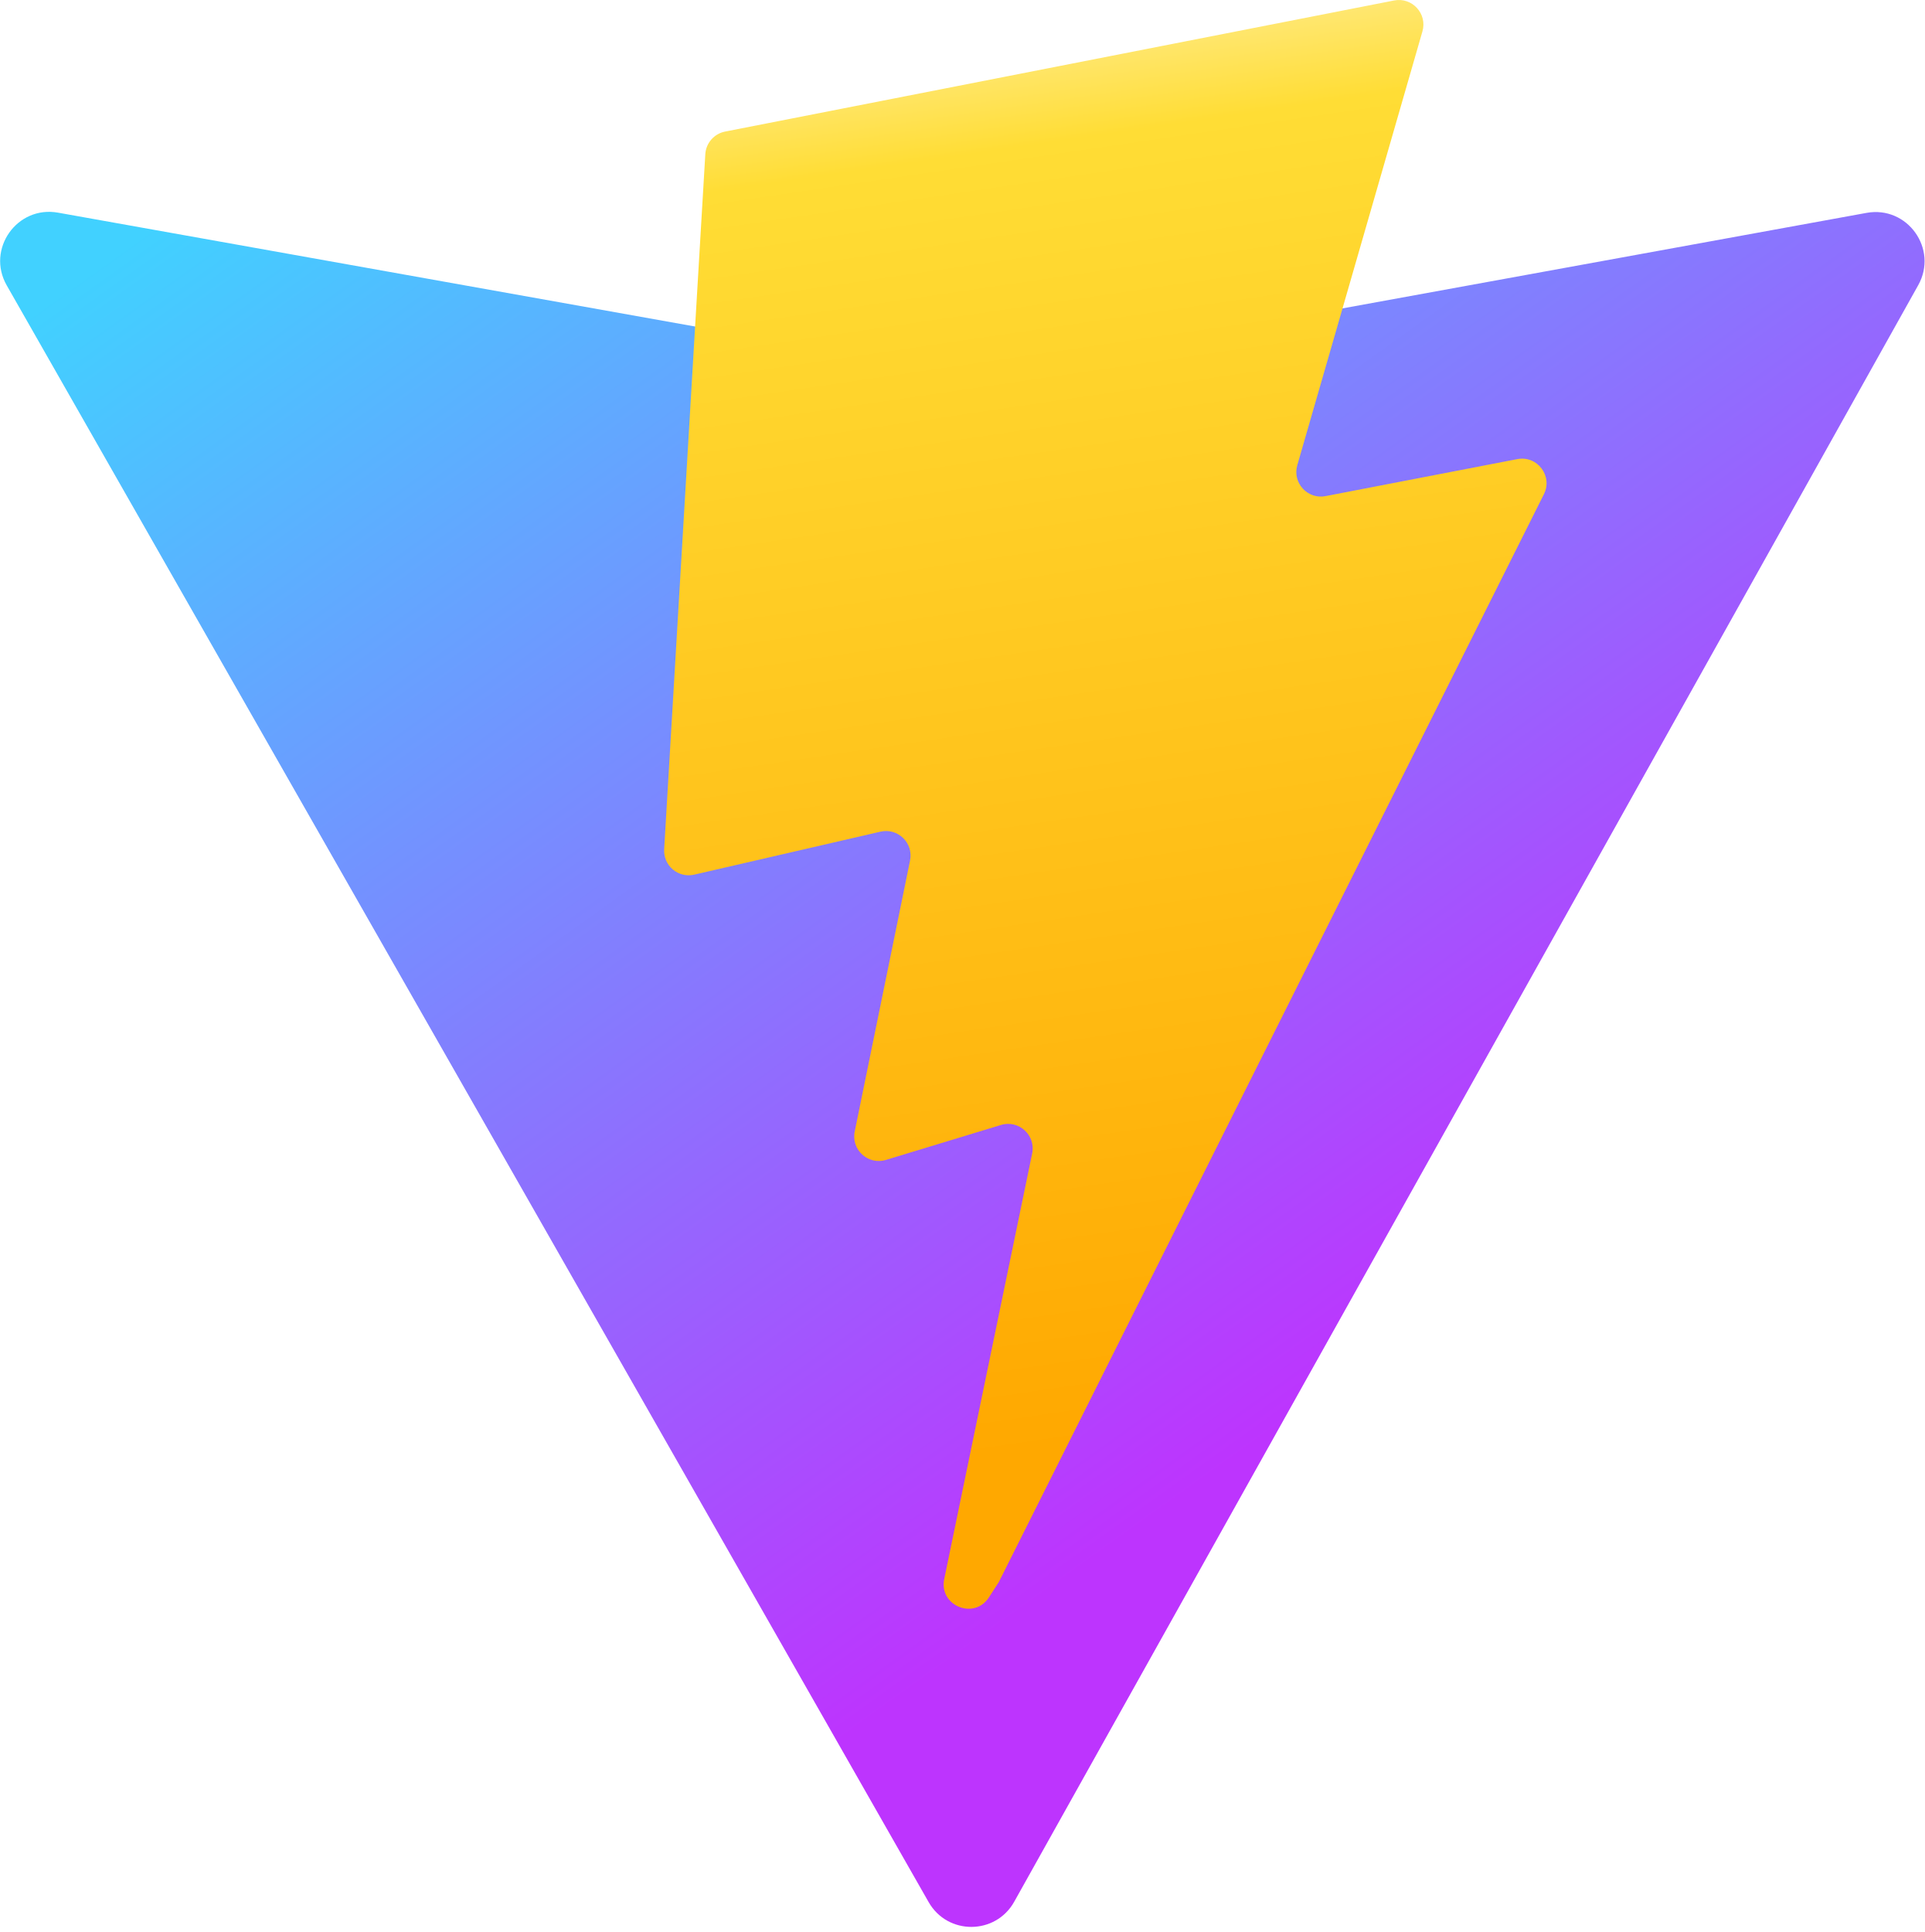
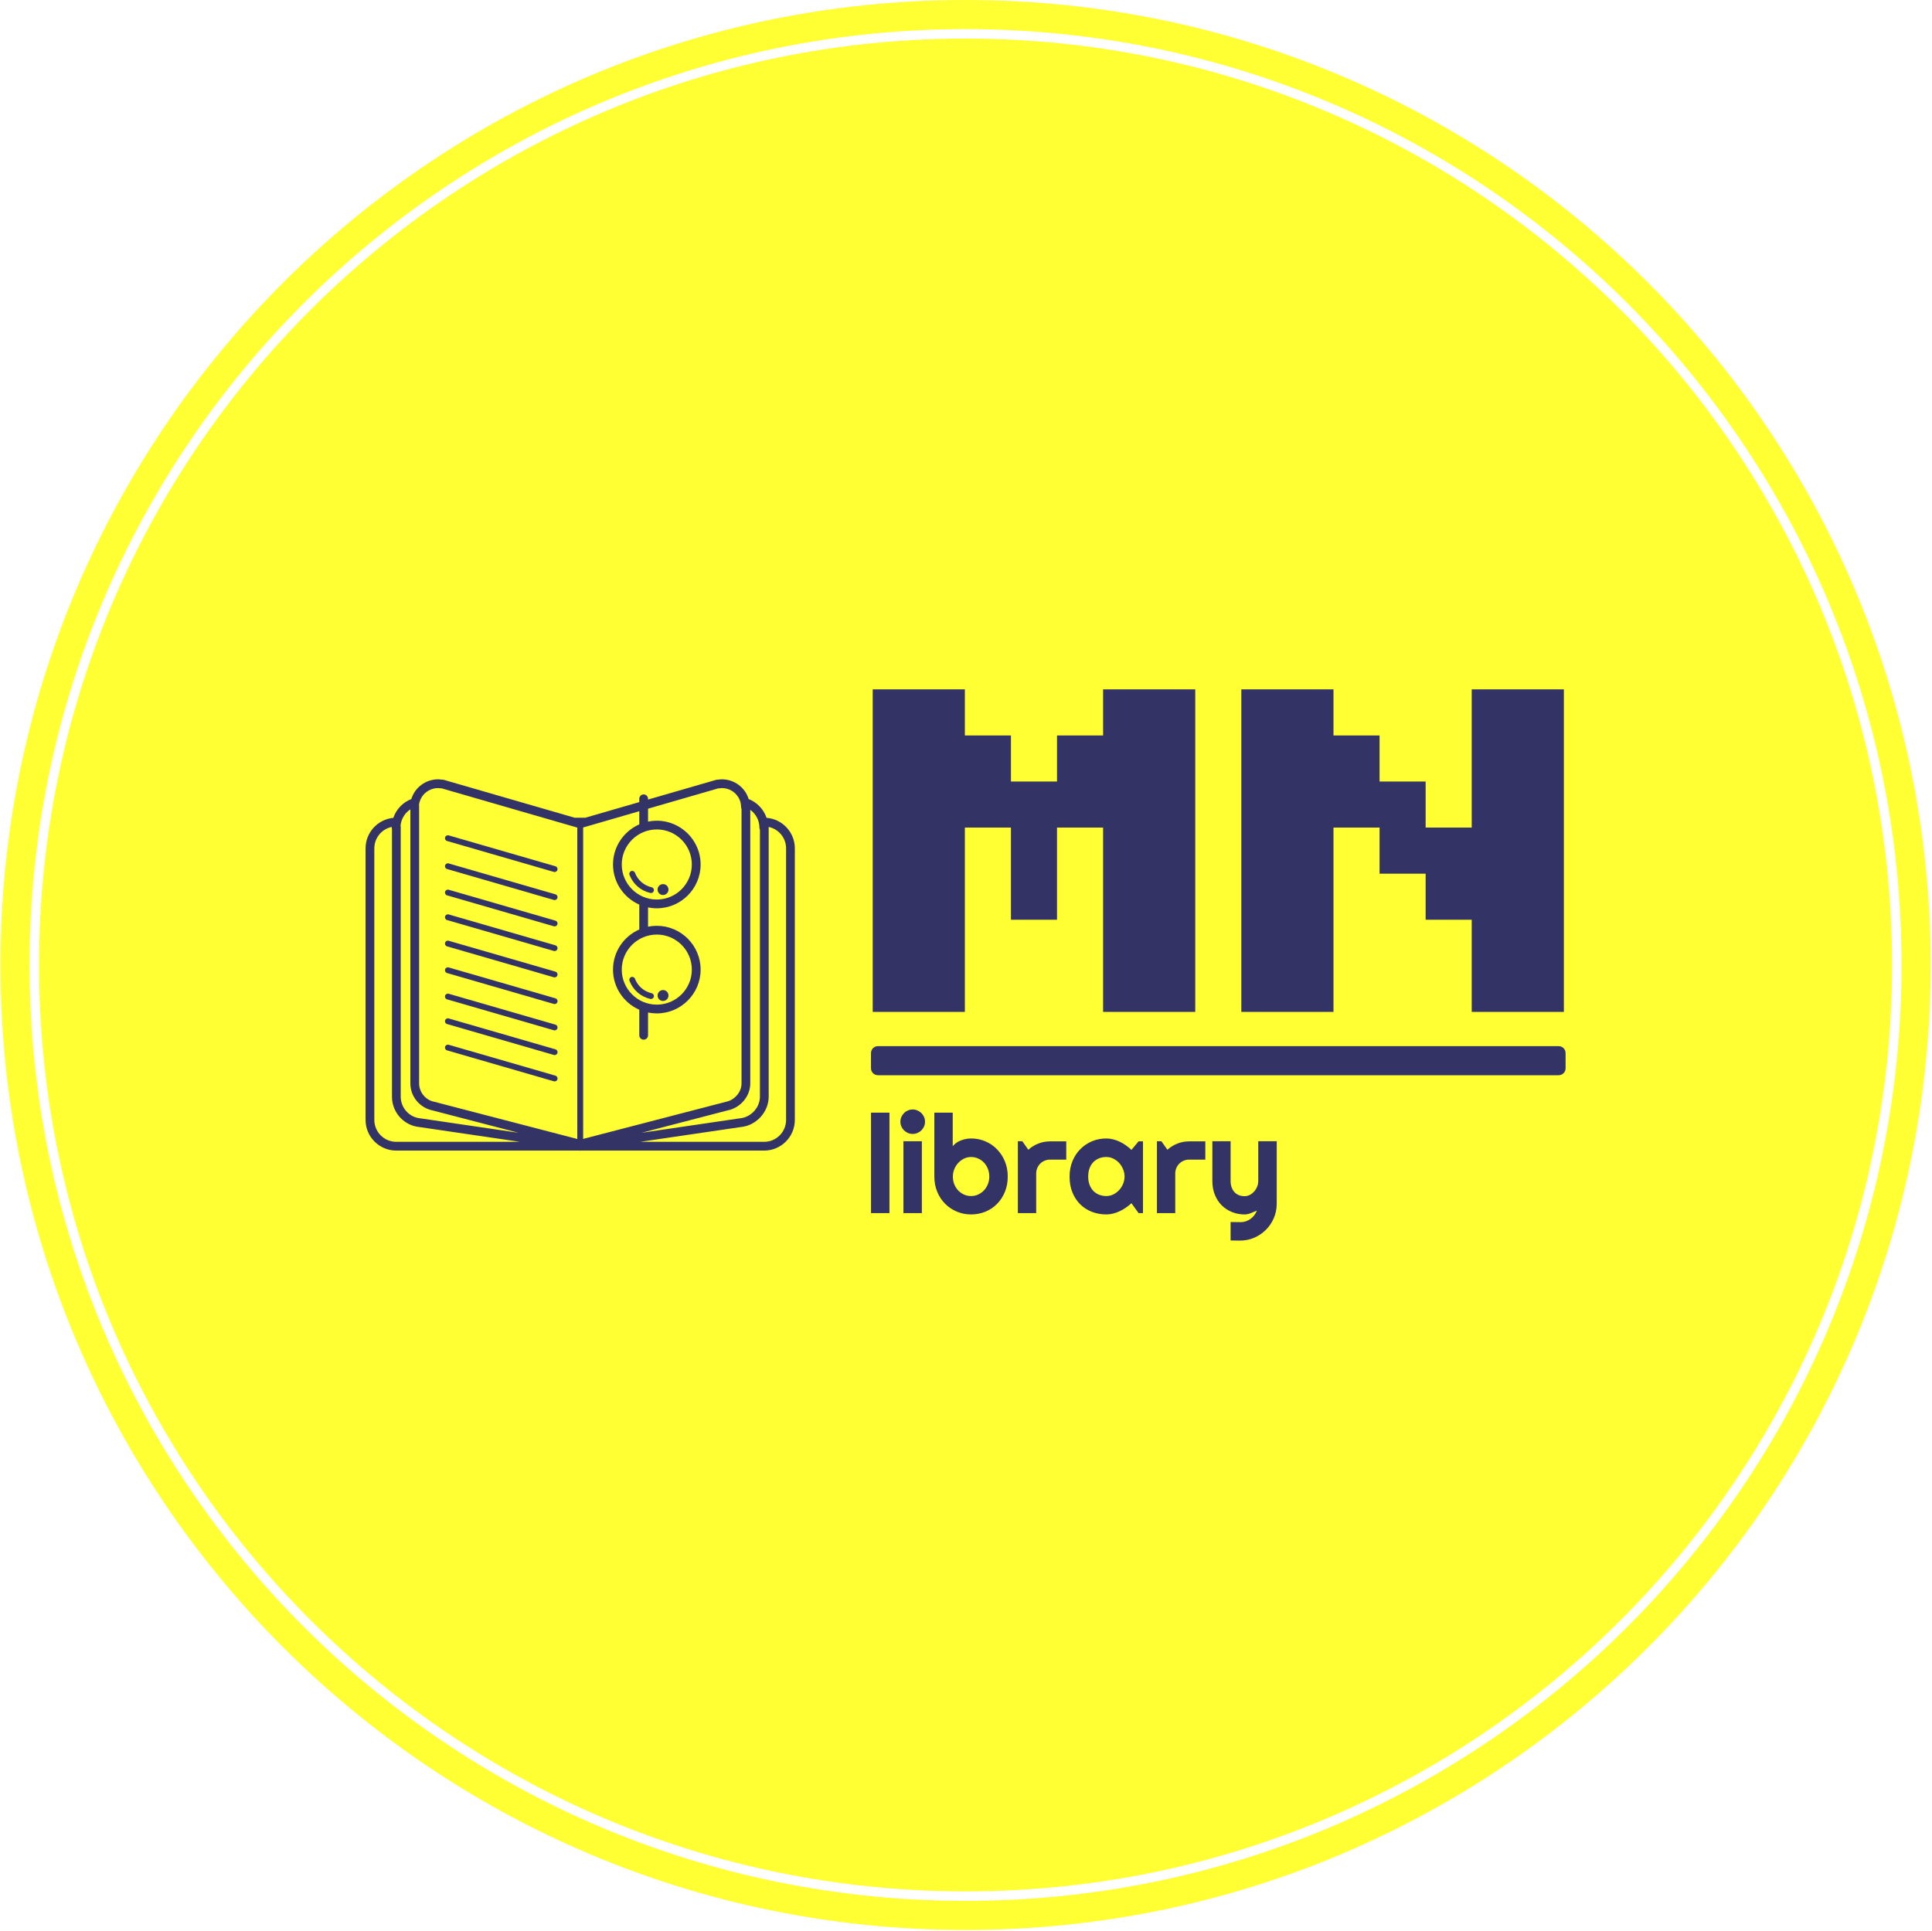
- <svg xmlns="http://www.w3.org/2000/svg" aria-hidden="true" role="img" class="iconify iconify--logos" width="31.88" height="32" preserveAspectRatio="xMidYMid meet" viewBox="0 0 256 257">
-   <defs>
-     <linearGradient id="IconifyId1813088fe1fbc01fb466" x1="-.828%" x2="57.636%" y1="7.652%" y2="78.411%">
-       <stop offset="0%" stop-color="#41D1FF" />
-       <stop offset="100%" stop-color="#BD34FE" />
-     </linearGradient>
-     <linearGradient id="IconifyId1813088fe1fbc01fb467" x1="43.376%" x2="50.316%" y1="2.242%" y2="89.03%">
-       <stop offset="0%" stop-color="#FFEA83" />
-       <stop offset="8.333%" stop-color="#FFDD35" />
-       <stop offset="100%" stop-color="#FFA800" />
-     </linearGradient>
-   </defs>
-   <path fill="url(#IconifyId1813088fe1fbc01fb466)" d="M255.153 37.938L134.897 252.976c-2.483 4.44-8.862 4.466-11.382.048L.875 37.958c-2.746-4.814 1.371-10.646 6.827-9.67l120.385 21.517a6.537 6.537 0 0 0 2.322-.004l117.867-21.483c5.438-.991 9.574 4.796 6.877 9.62Z" />
-   <path fill="url(#IconifyId1813088fe1fbc01fb467)" d="M185.432.063L96.44 17.501a3.268 3.268 0 0 0-2.634 3.014l-5.474 92.456a3.268 3.268 0 0 0 3.997 3.378l24.777-5.718c2.318-.535 4.413 1.507 3.936 3.838l-7.361 36.047c-.495 2.426 1.782 4.5 4.151 3.78l15.304-4.649c2.372-.72 4.652 1.36 4.15 3.788l-11.698 56.621c-.732 3.542 3.979 5.473 5.943 2.437l1.313-2.028l72.516-144.72c1.215-2.423-.88-5.186-3.54-4.672l-25.505 4.922c-2.396.462-4.435-1.77-3.759-4.114l16.646-57.705c.677-2.35-1.37-4.583-3.769-4.113Z" />
+ <svg xmlns="http://www.w3.org/2000/svg" version="1.1" width="2000" height="1999" viewBox="0 0 2000 1999">
+   <g transform="matrix(1,0,0,1,-0.4314869,-0.4312711)">
+     <svg viewBox="0 0 343 343" data-background-color="#333366" preserveAspectRatio="xMidYMid meet" height="1999" width="2000">
+       <g id="tight-bounds" transform="matrix(1,0,0,1,0.074,0.074)">
+         <svg viewBox="0 0 342.852 342.852" height="342.852" width="342.852">
+           <g>
+             <svg />
+           </g>
+           <g>
+             <svg viewBox="0 0 342.852 342.852" height="342.852" width="342.852">
+               <g>
+                 <path d="M0 171.426c0-94.676 76.75-171.426 171.426-171.426 94.676 0 171.426 76.75 171.426 171.426 0 94.676-76.75 171.426-171.426 171.426-94.676 0-171.426-76.75-171.426-171.426zM171.426 337.685c91.822 0 166.259-74.437 166.259-166.259 0-91.822-74.437-166.259-166.259-166.259-91.822 0-166.259 74.437-166.259 166.259 0 91.822 74.437 166.259 166.259 166.259z" data-fill-palette-color="tertiary" fill="#ffff33" stroke="transparent" />
+                 <ellipse rx="164.569" ry="164.569" cx="171.426" cy="171.426" fill="#ffff33" stroke="transparent" stroke-width="0" fill-opacity="1" data-fill-palette-color="tertiary" />
+               </g>
+               <g transform="matrix(1,0,0,1,64.84656,122.4646)">
+                 <svg viewBox="0 0 213.158 97.922" height="97.922" width="213.158">
+                   <g>
+                     <svg viewBox="0 0 370.098 170.019" height="97.922" width="213.158">
+                       <g transform="matrix(1,0,0,1,155.874,0)">
+                         <svg viewBox="0 0 214.224 170.019" height="170.019" width="214.224">
+                           <g id="textblocktransform">
+                             <svg viewBox="0 0 214.224 170.019" height="170.019" width="214.224" id="textblock">
+                               <g>
+                                 <rect width="214.224" height="8.971" x="0" y="110.041" fill="#333366" opacity="1" stroke-width="0" stroke="transparent" fill-opacity="1" class="rect-o-0" data-fill-palette-color="quaternary" rx="1%" id="o-0" data-palette-color="#333366" />
+                               </g>
+                               <g transform="matrix(1,0,0,1,0.5328961,0)">
+                                 <svg viewBox="0 0 213.158 99.474" height="99.474" width="213.158">
+                                   <g transform="matrix(1,0,0,1,0,0)">
+                                     <svg width="213.158" viewBox="0 -50 93.75 43.75" height="99.474" data-palette-color="#333366">
+                                       <path d="M12.5-6.25L0-6.25 0-50 12.5-50 12.5-43.75 18.75-43.75 18.75-37.5 25-37.5 25-43.75 31.25-43.75 31.25-50 43.75-50 43.75-6.25 31.25-6.25 31.25-31.25 25-31.25 25-18.75 18.75-18.75 18.75-31.25 12.5-31.25 12.5-6.25ZM62.5-6.25L50-6.25 50-50 62.5-50 62.5-43.75 68.75-43.75 68.75-37.5 75-37.5 75-31.25 81.25-31.25 81.25-50 93.75-50 93.75-6.25 81.25-6.25 81.25-18.75 75-18.75 75-25 68.75-25 68.75-31.25 62.5-31.25 62.5-6.25Z" opacity="1" transform="matrix(1,0,0,1,0,0)" fill="#333366" class="wordmark-text-0" data-fill-palette-color="quaternary" id="text-0" />
+                                     </svg>
+                                   </g>
+                                 </svg>
+                               </g>
+                               <g transform="matrix(1,0,0,1,0,129.5797)">
+                                 <svg viewBox="0 0 125.145 40.439" height="40.439" width="125.145">
+                                   <g transform="matrix(1,0,0,1,0,0)">
+                                     <svg width="125.145" viewBox="2.54 -37.7 147.62 47.71" height="40.439" data-palette-color="#333366">
+                                       <path d="M9.25-36.55L9.25 0 2.54 0 2.54-36.55 9.25-36.55ZM22.19-33.25L22.19-33.25Q22.19-32.32 21.84-31.52 21.48-30.71 20.87-30.11 20.26-29.52 19.44-29.16 18.63-28.81 17.7-28.81L17.7-28.81Q16.77-28.81 15.95-29.16 15.13-29.52 14.54-30.11 13.94-30.71 13.58-31.52 13.23-32.32 13.23-33.25L13.23-33.25Q13.23-34.16 13.58-34.97 13.94-35.79 14.54-36.39 15.13-36.99 15.95-37.34 16.77-37.7 17.7-37.7L17.7-37.7Q18.63-37.7 19.44-37.34 20.26-36.99 20.87-36.39 21.48-35.79 21.84-34.97 22.19-34.16 22.19-33.25ZM21.04-26.15L21.04 0 14.33 0 14.33-26.15 21.04-26.15ZM52.29-13.31L52.29-13.31Q52.29-10.23 51.24-7.69 50.19-5.15 48.38-3.33 46.58-1.51 44.15-0.51 41.72 0.49 38.94 0.49L38.94 0.49Q36.18 0.49 33.75-0.54 31.32-1.56 29.5-3.39 27.68-5.22 26.63-7.75 25.58-10.28 25.58-13.31L25.58-13.31 25.58-36.55 32.27-36.55 32.27-24.34Q32.81-25.02 33.58-25.56 34.35-26.1 35.24-26.44 36.13-26.78 37.08-26.97 38.03-27.15 38.94-27.15L38.94-27.15Q41.72-27.15 44.15-26.11 46.58-25.07 48.38-23.22 50.19-21.36 51.24-18.84 52.29-16.31 52.29-13.31ZM45.58-13.31L45.58-13.31Q45.58-14.82 45.05-16.13 44.53-17.43 43.62-18.38 42.72-19.34 41.51-19.87 40.3-20.41 38.94-20.41L38.94-20.41Q37.57-20.41 36.36-19.81 35.15-19.21 34.25-18.23 33.34-17.24 32.83-15.95 32.32-14.67 32.32-13.31L32.32-13.31Q32.32-11.79 32.83-10.5 33.34-9.2 34.25-8.25 35.15-7.3 36.36-6.75 37.57-6.2 38.94-6.2L38.94-6.2Q40.3-6.2 41.51-6.75 42.72-7.3 43.62-8.25 44.53-9.2 45.05-10.5 45.58-11.79 45.58-13.31ZM62.64-14.4L62.64 0 55.97 0 55.97-26.15 57.59-26.15 59.78-23.05Q61.39-24.51 63.44-25.31 65.5-26.1 67.69-26.1L67.69-26.1 73.58-26.1 73.58-19.46 67.69-19.46Q66.64-19.46 65.72-19.07 64.79-18.68 64.1-17.99 63.42-17.31 63.03-16.38 62.64-15.45 62.64-14.4L62.64-14.4ZM101.5-26.1L101.5 0 99.89 0 97.3-3.59Q96.35-2.73 95.29-1.99 94.23-1.25 93.06-0.7 91.88-0.15 90.65 0.17 89.42 0.49 88.15 0.49L88.15 0.49Q85.39 0.49 82.96-0.44 80.53-1.37 78.71-3.14 76.89-4.91 75.84-7.47 74.79-10.03 74.79-13.31L74.79-13.31Q74.79-16.36 75.84-18.91 76.89-21.46 78.71-23.29 80.53-25.12 82.96-26.14 85.39-27.15 88.15-27.15L88.15-27.15Q89.42-27.15 90.66-26.83 91.91-26.51 93.08-25.95 94.25-25.39 95.31-24.63 96.38-23.88 97.3-23L97.3-23 99.89-26.1 101.5-26.1ZM94.79-13.31L94.79-13.31Q94.79-14.67 94.26-15.95 93.74-17.24 92.84-18.23 91.93-19.21 90.72-19.81 89.52-20.41 88.15-20.41L88.15-20.41Q86.78-20.41 85.57-19.95 84.37-19.48 83.47-18.58 82.58-17.68 82.07-16.35 81.56-15.01 81.56-13.31L81.56-13.31Q81.56-11.6 82.07-10.27 82.58-8.94 83.47-8.03 84.37-7.13 85.57-6.67 86.78-6.2 88.15-6.2L88.15-6.2Q89.52-6.2 90.72-6.8 91.93-7.4 92.84-8.39 93.74-9.38 94.26-10.66 94.79-11.94 94.79-13.31ZM113.24-14.4L113.24 0 106.58 0 106.58-26.15 108.19-26.15 110.39-23.05Q112-24.51 114.05-25.31 116.1-26.1 118.3-26.1L118.3-26.1 124.18-26.1 124.18-19.46 118.3-19.46Q117.25-19.46 116.32-19.07 115.39-18.68 114.71-17.99 114.03-17.31 113.63-16.38 113.24-15.45 113.24-14.4L113.24-14.4ZM136.8 10.01L133.38 9.96 133.38 3.25 137.09 3.3Q138.07 3.3 138.97 2.98 139.88 2.66 140.65 2.1 141.42 1.54 142 0.77 142.59 0 142.95-0.9L142.95-0.9Q141.86-0.44 140.72 0.02 139.58 0.49 138.44 0.49L138.44 0.49Q136.02 0.49 133.9-0.37 131.77-1.22 130.17-2.8 128.57-4.37 127.66-6.63 126.74-8.89 126.74-11.69L126.74-11.69 126.74-26.15 133.38-26.15 133.38-11.69Q133.38-10.3 133.79-9.27 134.19-8.23 134.87-7.53 135.56-6.84 136.47-6.49 137.39-6.15 138.44-6.15L138.44-6.15Q139.46-6.15 140.38-6.63 141.29-7.1 141.98-7.89 142.66-8.67 143.05-9.66 143.44-10.64 143.44-11.69L143.44-11.69 143.44-26.15 150.16-26.15 150.16-3.3Q150.13-0.54 149.08 1.88 148.03 4.3 146.21 6.1 144.39 7.91 141.98 8.96 139.56 10.01 136.8 10.01L136.8 10.01Z" opacity="1" transform="matrix(1,0,0,1,0,0)" fill="#333366" class="slogan-text-1" data-fill-palette-color="quaternary" id="text-1" />
+                                     </svg>
+                                   </g>
+                                 </svg>
+                               </g>
+                             </svg>
+                           </g>
+                         </svg>
+                       </g>
+                       <g transform="matrix(1,0,0,1,0,27.7423)">
+                         <svg viewBox="0 0 132.391 114.534" height="114.534" width="132.391">
+                           <g>
+                             <svg version="1.0" x="0" y="0" viewBox="5.185 11.23 89.629 77.54" enable-background="new 0 0 100 100" xml:space="preserve" height="114.534" width="132.391" class="icon-icon-0" data-fill-palette-color="quaternary" id="icon-0">
+                               <g fill="#333366" data-fill-palette-color="quaternary">
+                                 <path fill="none" d="M89.354 77.49c0 2.713-1.854 5.215-4.511 6.083-0.021 0.009-0.041 0.015-0.063 0.019l-0.617 0.152c-0.028 0.008-0.058 0.012-0.086 0.017l-21.545 3.167h25.883c2.521 0 4.572-2.051 4.572-4.574V25.648c0-2.2-1.561-4.04-3.633-4.475 0 0.002 0 0.002 0 0.004V77.49z" />
+                                 <path fill="none" d="M15.789 83.744l-0.617-0.15c-0.021-0.006-0.043-0.012-0.064-0.02-2.636-0.861-4.408-3.308-4.408-6.082V21.619c-0.031-0.097-0.052-0.199-0.052-0.305 0-0.048 0.007-0.094 0.009-0.143-2.076 0.434-3.641 2.274-3.641 4.478v56.704c0 2.523 2.053 4.574 4.572 4.574h25.833l-21.546-3.166C15.846 83.758 15.818 83.752 15.789 83.744z" />
+                                 <path fill="#333366" d="M88.91 19.271c-0.606-1.792-1.982-3.235-3.736-3.92-0.725-2.384-2.963-4.121-5.607-4.121-0.029 0-0.057 0-0.085 0.002l-0.968 0.088c-0.061 0.003-0.116 0.017-0.172 0.032l-14.18 4.105v-0.162c0-0.504-0.409-0.914-0.914-0.914-0.504 0-0.914 0.41-0.914 0.914v0.692l-11.256 3.259h-2.246l-27.264-7.894c-0.057-0.017-0.113-0.029-0.172-0.032l-0.97-0.088c-0.026-0.002-0.058-0.002-0.082-0.002-2.646 0-4.886 1.739-5.606 4.121-1.764 0.686-3.146 2.125-3.754 3.925-3.248 0.306-5.799 3.046-5.799 6.373v56.704c0 3.532 2.871 6.402 6.401 6.402h38.256c0.028 0.005 0.054 0.015 0.079 0.015h0.104c0.006 0 0.01 0 0.014 0 0.023 0 0.049-0.01 0.076-0.015h38.297c3.531 0 6.402-2.87 6.402-6.402V25.648C94.816 22.287 92.207 19.525 88.91 19.271zM12.974 19.246c0.36-0.709 0.903-1.312 1.565-1.748v1.748 1.83 53.65c0 2.506 1.621 4.71 4.033 5.486 0.021 0.008 0.043 0.014 0.063 0.019l18.495 4.806-20.946-3.08-0.541-0.133c-1.864-0.623-3.116-2.361-3.116-4.335V21.179c0-0.037-0.011-0.067-0.015-0.103-0.006-0.051-0.008-0.103-0.021-0.149C12.543 20.328 12.713 19.758 12.974 19.246zM11.588 86.928c-2.521 0-4.572-2.051-4.572-4.574V25.648c0-2.202 1.562-4.044 3.641-4.477-0.002 0.048-0.009 0.094-0.009 0.142 0 0.104 0.021 0.208 0.052 0.304v55.872c0 2.776 1.772 5.224 4.408 6.083 0.021 0.008 0.043 0.014 0.064 0.02l0.617 0.15c0.027 0.008 0.057 0.014 0.086 0.018l21.546 3.168H11.588zM49.392 21.405v64.927l-29.769-7.744-0.521-0.127c-1.638-0.541-2.734-2.037-2.734-3.735V21.076v-1.83-2.365c0-0.027-0.01-0.055-0.011-0.082-0.005-0.051-0.006-0.103-0.021-0.152 0.023-0.273 0.082-0.538 0.16-0.792 0.104-0.333 0.248-0.647 0.434-0.937 0.705-1.105 1.952-1.848 3.375-1.86l0.839 0.077 16.054 4.648 5.06 1.463 1.36 0.394 4.957 1.435 0.816 0.237L49.392 21.405 49.392 21.405zM85.511 74.727v-53.65-1.83-1.643c0.592 0.424 1.078 0.988 1.412 1.643 0.282 0.556 0.452 1.174 0.485 1.83 0.006 0.079 0.014 0.158 0.014 0.238 0 0.15 0.037 0.294 0.104 0.421V77.49c0 1.922-1.322 3.7-3.22 4.336l-0.54 0.131-20.967 3.084 17.967-4.674 0.555-0.135c0.021-0.005 0.043-0.011 0.064-0.02C83.814 79.431 85.511 77.174 85.511 74.727zM65.992 21.698c4.035 0 7.315 3.283 7.315 7.317 0 4.035-3.28 7.318-7.315 7.318s-7.316-3.283-7.316-7.318C58.676 24.981 61.957 21.698 65.992 21.698zM50.611 21.391v-0.104l0.727-0.211 4.967-1.438 1.352-0.393 4.68-1.354v0.869 0.486 0.436 0.957c-0.297 0.13-0.584 0.277-0.863 0.438-2.758 1.575-4.624 4.543-4.624 7.939 0 3.742 2.263 6.961 5.487 8.375v5.197c-3.227 1.414-5.487 4.634-5.487 8.377 0 3.742 2.263 6.963 5.487 8.378v5.341c0 0.505 0.41 0.914 0.914 0.914 0.505 0 0.914-0.409 0.914-0.914v-4.758c0.592 0.121 1.203 0.184 1.83 0.184 5.043 0 9.146-4.102 9.146-9.145 0-5.045-4.103-9.146-9.146-9.146-0.627 0-1.238 0.062-1.83 0.184v-4.026c0.592 0.122 1.203 0.187 1.83 0.187 5.043 0 9.146-4.104 9.146-9.146 0-3.396-1.864-6.365-4.625-7.939-1.334-0.763-2.875-1.207-4.521-1.207-0.627 0-1.238 0.065-1.83 0.187v-0.642-0.168-0.754V17.57v-0.207l14.604-4.228 0.839-0.077c1.423 0.013 2.665 0.755 3.371 1.861 0.185 0.289 0.335 0.603 0.438 0.938 0.094 0.303 0.147 0.619 0.164 0.949 0.005 0.064 0.011 0.128 0.011 0.195 0 0.143 0.032 0.278 0.092 0.402v1.842 1.83 53.65c0 1.654-1.16 3.188-2.827 3.736l-30.242 7.858V21.391H50.611zM65.992 43.648c4.035 0 7.315 3.283 7.315 7.316 0 4.035-3.28 7.315-7.315 7.315s-7.316-3.28-7.316-7.315C58.676 46.932 61.957 43.648 65.992 43.648zM92.986 82.354c0 2.523-2.051 4.574-4.572 4.574H62.531l21.545-3.166c0.028-0.004 0.058-0.01 0.086-0.018l0.617-0.15c0.022-0.006 0.043-0.012 0.063-0.02 2.655-0.869 4.511-3.371 4.511-6.082V21.179c0-0.002 0-0.002 0-0.005 2.072 0.436 3.633 2.274 3.633 4.476V82.354z" data-fill-palette-color="quaternary" />
+                                 <path fill="#333366" d="M68.418 34.068c-0.1-0.613-0.664-1.045-1.309-0.941-0.617 0.104-1.037 0.69-0.937 1.307 0.091 0.555 0.562 0.955 1.122 0.955 0.061 0 0.121-0.004 0.185-0.016C68.097 35.273 68.519 34.687 68.418 34.068z" data-fill-palette-color="quaternary" />
+                                 <path fill="#333366" d="M64.914 33.773c-1.6-0.361-2.898-1.493-3.482-3.025-0.118-0.314-0.475-0.474-0.785-0.354-0.314 0.119-0.474 0.47-0.354 0.786 0.728 1.917 2.354 3.331 4.354 3.782 0.047 0.012 0.092 0.014 0.135 0.014 0.279 0 0.53-0.191 0.596-0.475C65.449 34.174 65.242 33.849 64.914 33.773z" data-fill-palette-color="quaternary" />
+                                 <path fill="#333366" d="M68.418 56.19c-0.102-0.614-0.676-1.041-1.309-0.938-0.617 0.103-1.037 0.688-0.937 1.306 0.09 0.553 0.562 0.955 1.122 0.955 0.061 0 0.121-0.007 0.185-0.017C68.097 57.396 68.519 56.811 68.418 56.19z" data-fill-palette-color="quaternary" />
+                                 <path fill="#333366" d="M60.291 53.306c0.729 1.917 2.355 3.331 4.354 3.782 0.046 0.01 0.091 0.015 0.136 0.015 0.278 0 0.529-0.192 0.594-0.476 0.074-0.328-0.131-0.657-0.461-0.729-1.598-0.36-2.897-1.492-3.481-3.024-0.118-0.315-0.476-0.475-0.785-0.354C60.332 52.638 60.173 52.99 60.291 53.306z" data-fill-palette-color="quaternary" />
+                                 <path fill="#333366" d="M22.203 24.11l22.287 6.453c0.058 0.017 0.113 0.022 0.17 0.022 0.266 0 0.51-0.174 0.586-0.439 0.094-0.323-0.094-0.662-0.416-0.756l-22.286-6.452c-0.325-0.09-0.661 0.093-0.755 0.417C21.695 23.679 21.882 24.018 22.203 24.11z" data-fill-palette-color="quaternary" />
+                                 <path fill="#333366" d="M44.83 35.248l-22.286-6.451c-0.325-0.094-0.661 0.092-0.755 0.414-0.094 0.324 0.093 0.662 0.414 0.756L44.49 36.42c0.058 0.016 0.113 0.025 0.17 0.025 0.266 0 0.51-0.174 0.586-0.441C45.34 35.679 45.154 35.34 44.83 35.248z" data-fill-palette-color="quaternary" />
+                                 <path fill="#333366" d="M44.83 40.744l-22.286-6.453c-0.325-0.092-0.661 0.095-0.755 0.416-0.094 0.324 0.093 0.662 0.414 0.758l22.287 6.451c0.058 0.017 0.113 0.024 0.17 0.024 0.266 0 0.51-0.174 0.586-0.442C45.34 41.178 45.154 40.838 44.83 40.744z" data-fill-palette-color="quaternary" />
+                                 <path fill="#333366" d="M44.83 45.898l-22.286-6.453c-0.325-0.092-0.661 0.094-0.755 0.417s0.093 0.66 0.414 0.757L44.49 47.07c0.058 0.016 0.113 0.023 0.17 0.023 0.266 0 0.51-0.174 0.586-0.44C45.34 46.332 45.154 45.992 44.83 45.898z" data-fill-palette-color="quaternary" />
+                                 <path fill="#333366" d="M44.83 51.395l-22.286-6.452c-0.325-0.09-0.661 0.095-0.755 0.417-0.094 0.325 0.093 0.662 0.414 0.755l22.287 6.453c0.058 0.017 0.113 0.022 0.17 0.022 0.266 0 0.51-0.172 0.586-0.439C45.34 51.83 45.154 51.49 44.83 51.395z" data-fill-palette-color="quaternary" />
+                                 <path fill="#333366" d="M44.83 56.965l-22.286-6.452c-0.325-0.093-0.661 0.092-0.755 0.417-0.094 0.32 0.093 0.66 0.414 0.754l22.287 6.453c0.058 0.015 0.113 0.023 0.17 0.023 0.266 0 0.51-0.173 0.586-0.438C45.34 57.396 45.154 57.06 44.83 56.965z" data-fill-palette-color="quaternary" />
+                                 <path fill="#333366" d="M44.83 62.461l-22.286-6.453c-0.325-0.092-0.661 0.095-0.755 0.418-0.094 0.322 0.093 0.662 0.414 0.755l22.287 6.45c0.058 0.017 0.113 0.025 0.17 0.025 0.266 0 0.51-0.174 0.586-0.439C45.34 62.894 45.154 62.556 44.83 62.461z" data-fill-palette-color="quaternary" />
+                                 <path fill="#333366" d="M44.83 67.615l-22.286-6.451c-0.325-0.092-0.661 0.092-0.755 0.414-0.094 0.325 0.093 0.664 0.414 0.756l22.287 6.451c0.058 0.018 0.113 0.024 0.17 0.024 0.266 0 0.51-0.172 0.586-0.438C45.34 68.047 45.154 67.709 44.83 67.615z" data-fill-palette-color="quaternary" />
+                                 <path fill="#333366" d="M44.83 73.111L22.544 66.66c-0.325-0.092-0.661 0.092-0.755 0.416-0.094 0.322 0.093 0.663 0.414 0.758l22.287 6.451c0.058 0.014 0.113 0.024 0.17 0.024 0.266 0 0.51-0.174 0.586-0.44C45.34 73.543 45.154 73.205 44.83 73.111z" data-fill-palette-color="quaternary" />
+                               </g>
+                             </svg>
+                           </g>
+                         </svg>
+                       </g>
+                     </svg>
+                   </g>
+                 </svg>
+               </g>
+             </svg>
+           </g>
+           <defs />
+         </svg>
+         <rect width="342.852" height="342.852" fill="none" stroke="none" visibility="hidden" />
+       </g>
+     </svg>
+   </g>
</svg>
